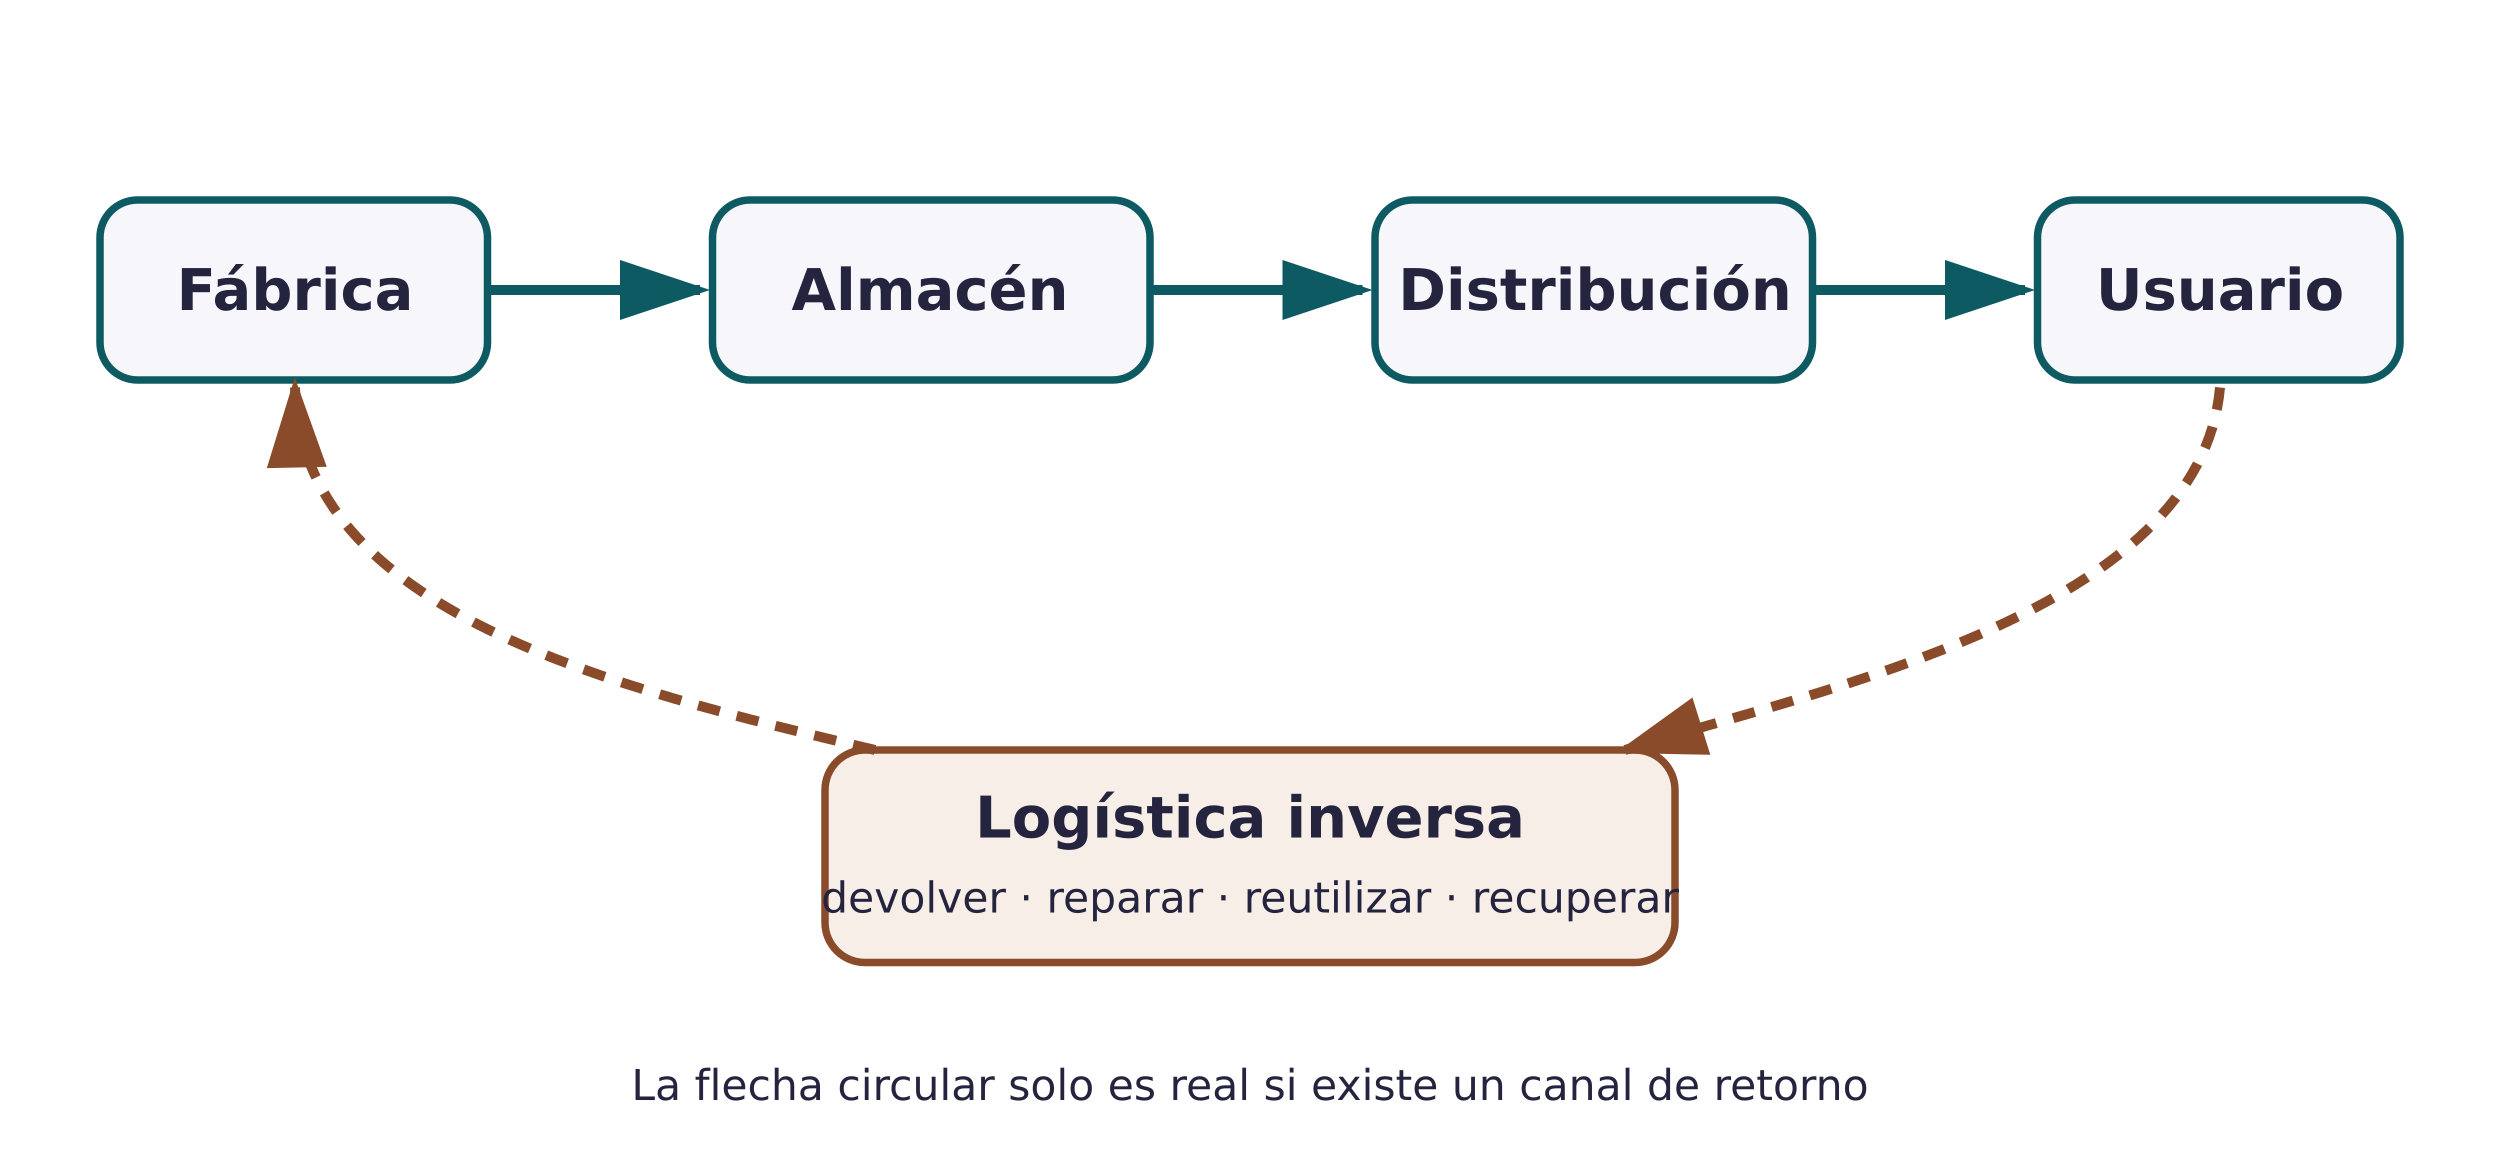
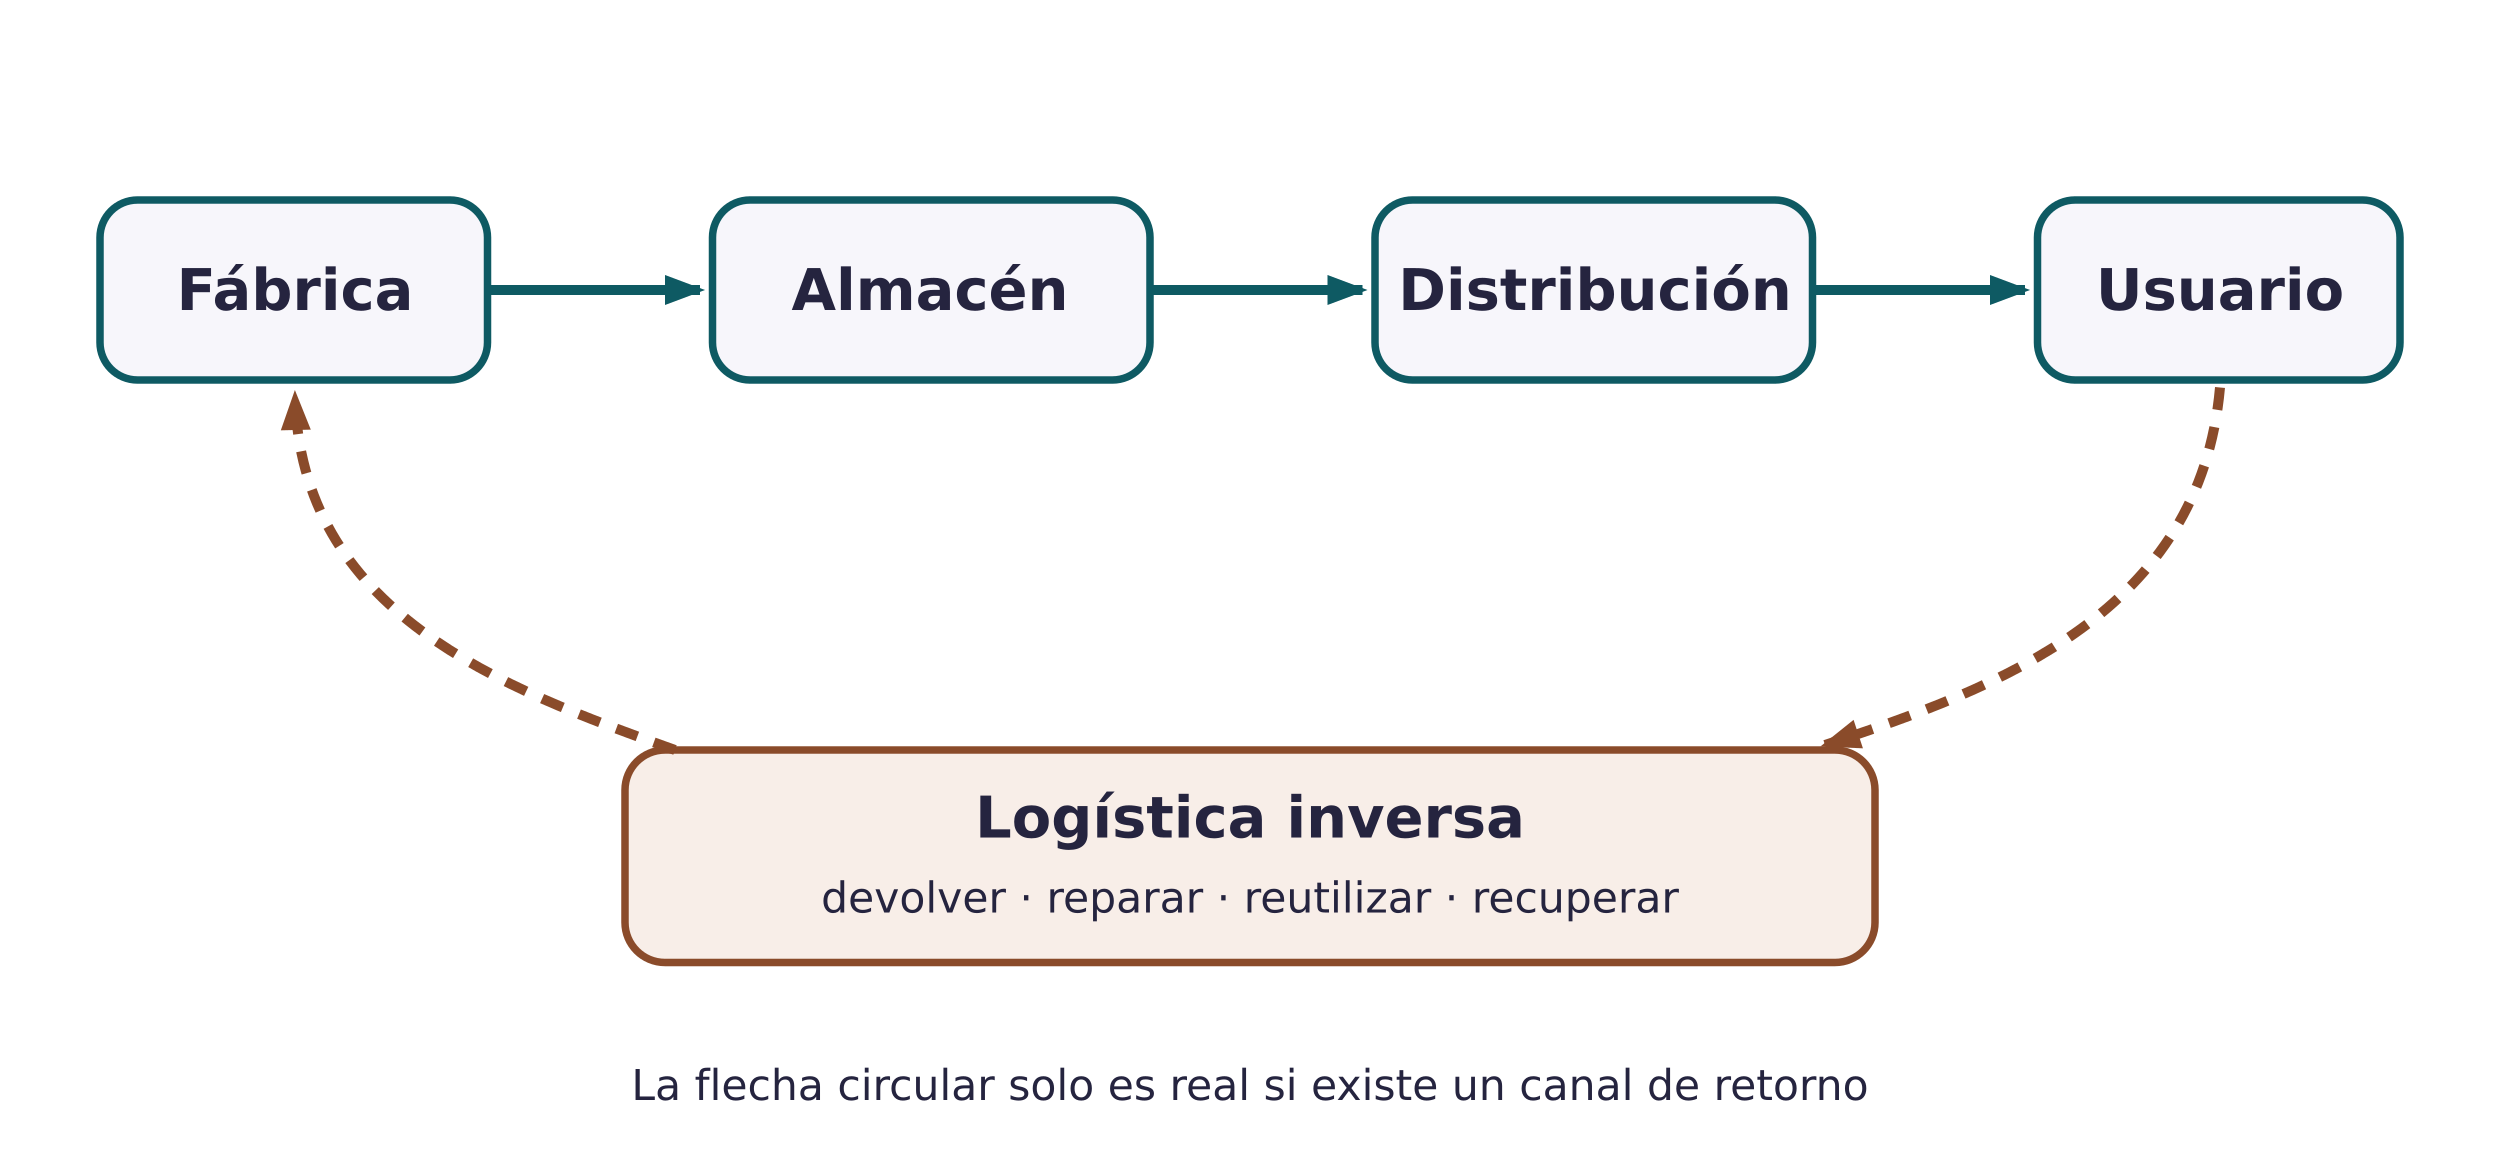
<svg xmlns="http://www.w3.org/2000/svg" viewBox="0 0 1000 460" role="img">
  <style>text{font-family:Verdana,'DejaVu Sans',Arial,sans-serif;fill:#25243f} .t{font-size:23px;font-weight:700} .s{font-size:17px} .box{fill:#f7f6fb;stroke:#0e5a63;stroke-width:3} .arr{stroke:#0e5a63;stroke-width:4;fill:none;marker-end:url(#a)} .return{stroke:#8a4b2a;stroke-width:4;fill:none;stroke-dasharray:9 7;marker-end:url(#b)}</style>
  <defs>
-     <marker id="a" markerWidth="10" markerHeight="10" refX="8" refY="3" orient="auto">
-       <path d="M0,0 L0,6 L9,3 z" fill="#0e5a63" />
+     <marker id="a" markerUnits="userSpaceOnUse" markerWidth="16" markerHeight="12" refX="14" refY="6" orient="auto">
+       <path d="M0,0 L0,12 L16,6 z" fill="#0e5a63" />
    </marker>
-     <marker id="b" markerWidth="10" markerHeight="10" refX="8" refY="3" orient="auto">
-       <path d="M0,0 L0,6 L9,3 z" fill="#8a4b2a" />
+     <marker id="b" markerUnits="userSpaceOnUse" markerWidth="16" markerHeight="12" refX="14" refY="6" orient="auto">
+       <path d="M0,0 L0,12 L16,6 z" fill="#8a4b2a" />
    </marker>
  </defs>
  <rect class="box" x="40" y="80" rx="15" width="155" height="72" />
  <text class="t" x="118" y="124" text-anchor="middle">Fábrica</text>
  <rect class="box" x="285" y="80" rx="15" width="175" height="72" />
  <text class="t" x="372" y="124" text-anchor="middle">Almacén</text>
  <rect class="box" x="550" y="80" rx="15" width="175" height="72" />
  <text class="t" x="638" y="124" text-anchor="middle">Distribución</text>
  <rect class="box" x="815" y="80" rx="15" width="145" height="72" />
  <text class="t" x="888" y="124" text-anchor="middle">Usuario</text>
  <path class="arr" d="M195 116 H280" />
  <path class="arr" d="M460 116 H545" />
  <path class="arr" d="M725 116 H810" />
-   <rect x="330" y="300" rx="16" width="340" height="85" fill="#f8eee8" stroke="#8a4b2a" stroke-width="3" />
+   <rect x="250" y="300" rx="16" width="500" height="85" fill="#f8eee8" stroke="#8a4b2a" stroke-width="3" />
  <text class="t" x="500" y="335" text-anchor="middle">Logística inversa</text>
  <text class="s" x="500" y="365" text-anchor="middle">devolver · reparar · reutilizar · recuperar</text>
-   <path class="return" d="M888 155 C880 245 730 275 650 300" />
-   <path class="return" d="M350 300 C245 275 120 245 118 155" />
+   <path class="return" d="M888 155 C880 245 800 275 730 298" />
+   <path class="return" d="M270 300 C200 275 120 245 118 158" />
  <text class="s" x="500" y="440" text-anchor="middle">La flecha circular solo es real si existe un canal de retorno</text>
</svg>
